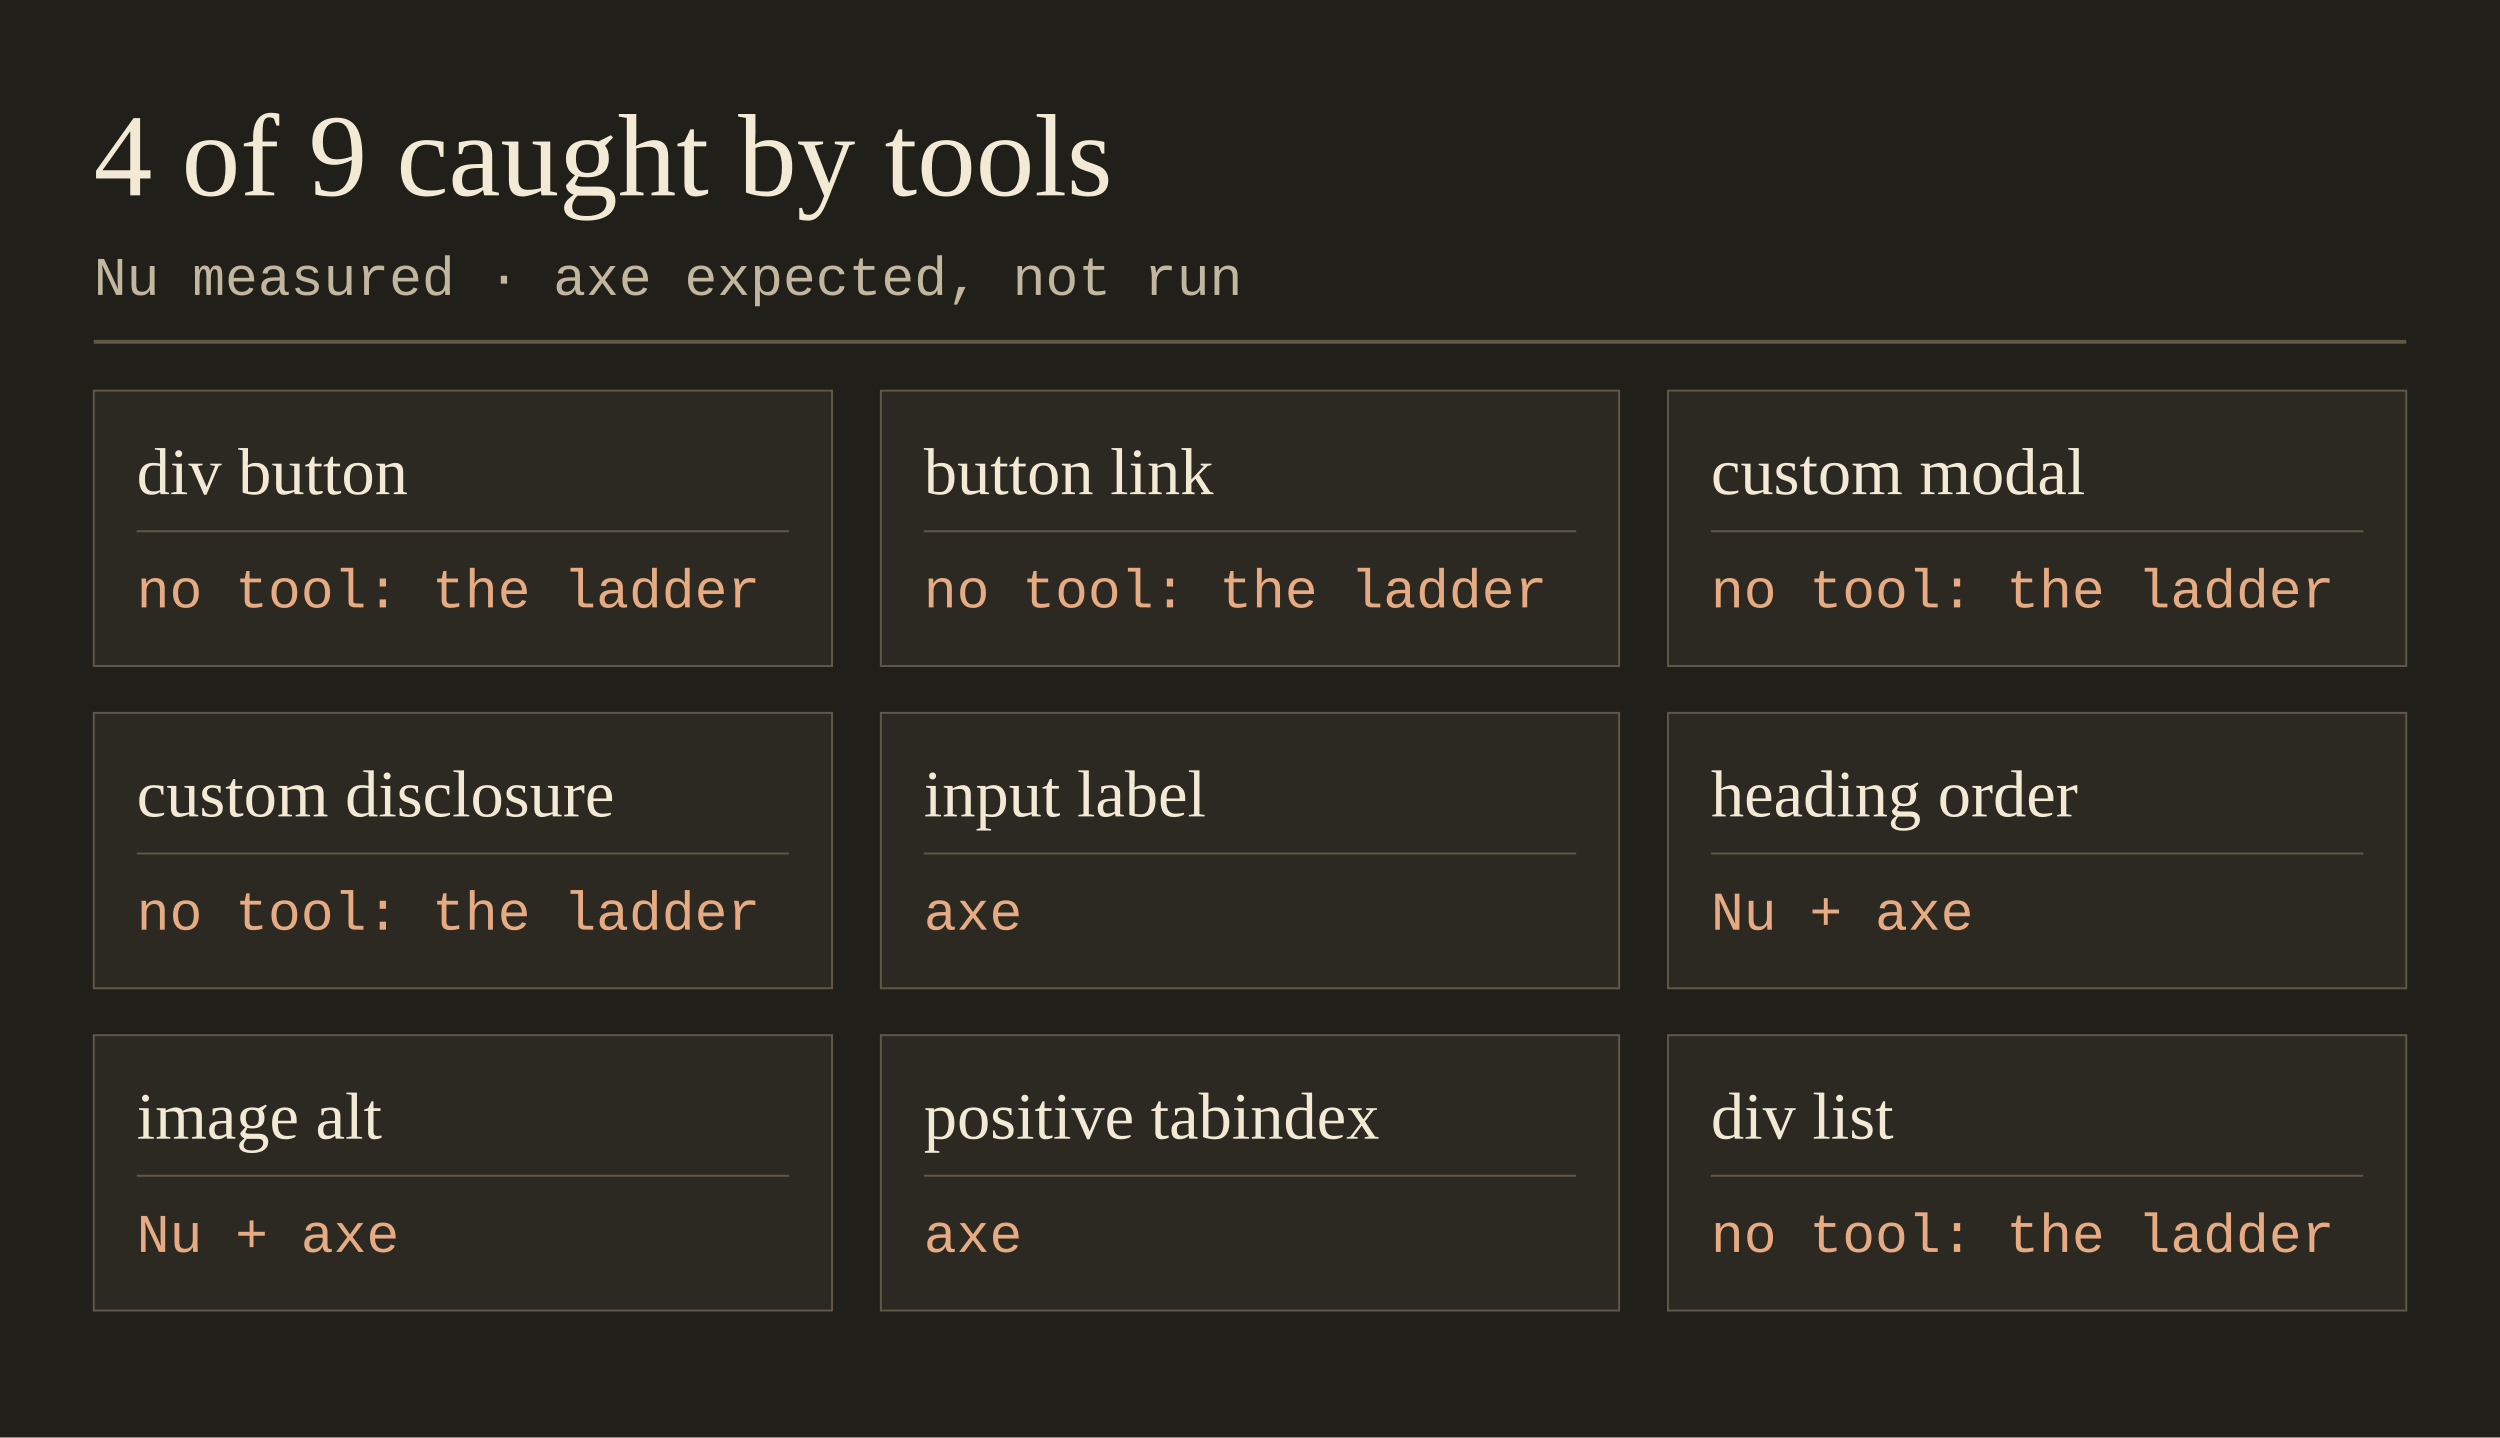
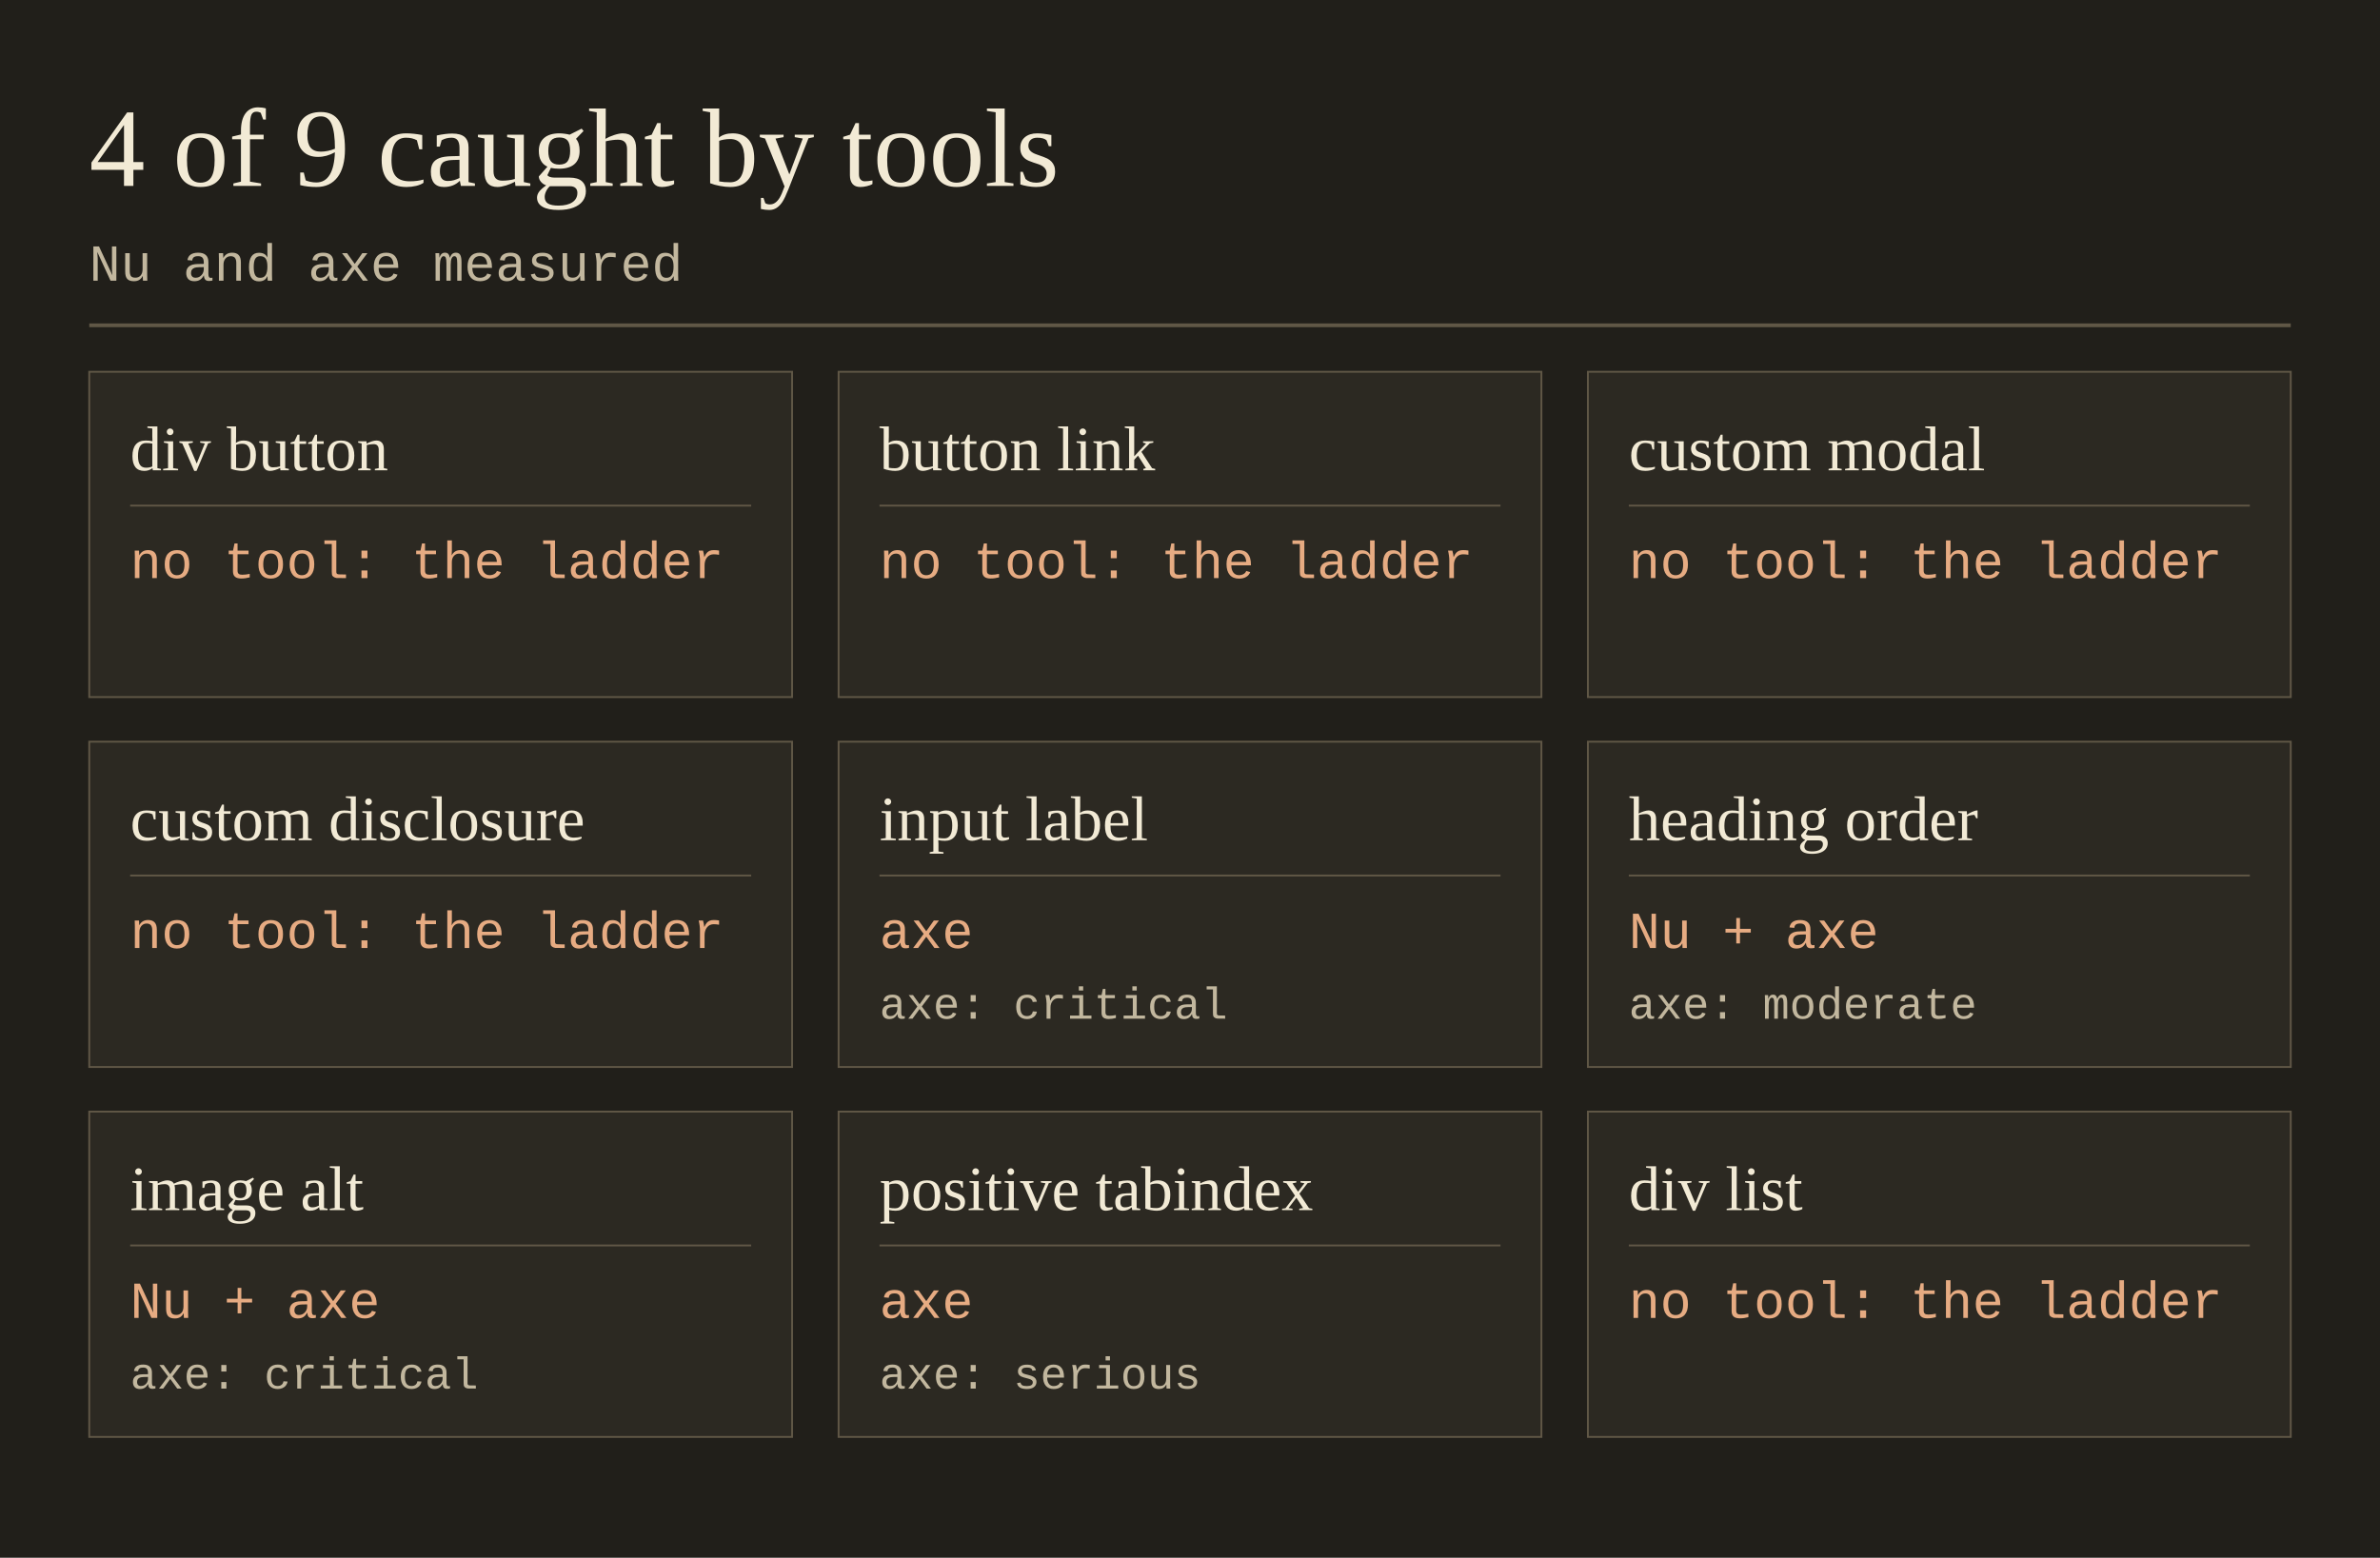
- <svg xmlns="http://www.w3.org/2000/svg" width="1280" height="736" viewBox="0 0 1280 736" role="img" aria-labelledby="title description">
+ <svg xmlns="http://www.w3.org/2000/svg" width="1280" height="838" viewBox="0 0 1280 838" role="img" aria-labelledby="title description">
  <style>
    text { font-family: Georgia, 'Times New Roman', serif; }
    .mono { font-family: 'Courier New', Courier, monospace; }
  </style>
-   <rect width="1280" height="736" fill="#211f1a" />
+   <rect width="1280" height="838" fill="#211f1a" />
  <text x="48" y="100" font-size="60" fill="#f2ead5">4 of 9 caught by tools</text>
-   <text class="mono" x="48" y="151" font-size="28" fill="#c2b79e">Nu measured · axe expected, not run</text>
+   <text class="mono" x="48" y="151" font-size="28" fill="#c2b79e">Nu and axe measured</text>
  <path d="M48 175 H1232" stroke="#605746" stroke-width="2" />
  <g transform="translate(48 200)">
-     <rect width="378" height="141" fill="#2c2922" stroke="#605746" />
+     <rect width="378" height="175" fill="#2c2922" stroke="#605746" />
    <text x="22" y="53" font-size="34" fill="#f2ead5">div button</text>
    <path d="M22 72 H356" stroke="#605746" />
    <text class="mono" x="22" y="111" font-size="28" fill="#e6ab82">no tool: the ladder</text>
  </g>
  <g transform="translate(451 200)">
-     <rect width="378" height="141" fill="#2c2922" stroke="#605746" />
+     <rect width="378" height="175" fill="#2c2922" stroke="#605746" />
    <text x="22" y="53" font-size="34" fill="#f2ead5">button link</text>
    <path d="M22 72 H356" stroke="#605746" />
    <text class="mono" x="22" y="111" font-size="28" fill="#e6ab82">no tool: the ladder</text>
  </g>
  <g transform="translate(854 200)">
-     <rect width="378" height="141" fill="#2c2922" stroke="#605746" />
+     <rect width="378" height="175" fill="#2c2922" stroke="#605746" />
    <text x="22" y="53" font-size="34" fill="#f2ead5">custom modal</text>
    <path d="M22 72 H356" stroke="#605746" />
    <text class="mono" x="22" y="111" font-size="28" fill="#e6ab82">no tool: the ladder</text>
  </g>
-   <g transform="translate(48 365)">
-     <rect width="378" height="141" fill="#2c2922" stroke="#605746" />
+   <g transform="translate(48 399)">
+     <rect width="378" height="175" fill="#2c2922" stroke="#605746" />
    <text x="22" y="53" font-size="34" fill="#f2ead5">custom disclosure</text>
    <path d="M22 72 H356" stroke="#605746" />
    <text class="mono" x="22" y="111" font-size="28" fill="#e6ab82">no tool: the ladder</text>
  </g>
-   <g transform="translate(451 365)">
-     <rect width="378" height="141" fill="#2c2922" stroke="#605746" />
+   <g transform="translate(451 399)">
+     <rect width="378" height="175" fill="#2c2922" stroke="#605746" />
    <text x="22" y="53" font-size="34" fill="#f2ead5">input label</text>
    <path d="M22 72 H356" stroke="#605746" />
    <text class="mono" x="22" y="111" font-size="28" fill="#e6ab82">axe</text>
+     <text class="mono" x="22" y="149" font-size="24" fill="#c2b79e">axe: critical</text>
  </g>
-   <g transform="translate(854 365)">
-     <rect width="378" height="141" fill="#2c2922" stroke="#605746" />
+   <g transform="translate(854 399)">
+     <rect width="378" height="175" fill="#2c2922" stroke="#605746" />
    <text x="22" y="53" font-size="34" fill="#f2ead5">heading order</text>
    <path d="M22 72 H356" stroke="#605746" />
    <text class="mono" x="22" y="111" font-size="28" fill="#e6ab82">Nu + axe</text>
+     <text class="mono" x="22" y="149" font-size="24" fill="#c2b79e">axe: moderate</text>
  </g>
-   <g transform="translate(48 530)">
-     <rect width="378" height="141" fill="#2c2922" stroke="#605746" />
+   <g transform="translate(48 598)">
+     <rect width="378" height="175" fill="#2c2922" stroke="#605746" />
    <text x="22" y="53" font-size="34" fill="#f2ead5">image alt</text>
    <path d="M22 72 H356" stroke="#605746" />
    <text class="mono" x="22" y="111" font-size="28" fill="#e6ab82">Nu + axe</text>
+     <text class="mono" x="22" y="149" font-size="24" fill="#c2b79e">axe: critical</text>
  </g>
-   <g transform="translate(451 530)">
-     <rect width="378" height="141" fill="#2c2922" stroke="#605746" />
+   <g transform="translate(451 598)">
+     <rect width="378" height="175" fill="#2c2922" stroke="#605746" />
    <text x="22" y="53" font-size="34" fill="#f2ead5">positive tabindex</text>
    <path d="M22 72 H356" stroke="#605746" />
    <text class="mono" x="22" y="111" font-size="28" fill="#e6ab82">axe</text>
+     <text class="mono" x="22" y="149" font-size="24" fill="#c2b79e">axe: serious</text>
  </g>
-   <g transform="translate(854 530)">
-     <rect width="378" height="141" fill="#2c2922" stroke="#605746" />
+   <g transform="translate(854 598)">
+     <rect width="378" height="175" fill="#2c2922" stroke="#605746" />
    <text x="22" y="53" font-size="34" fill="#f2ead5">div list</text>
    <path d="M22 72 H356" stroke="#605746" />
    <text class="mono" x="22" y="111" font-size="28" fill="#e6ab82">no tool: the ladder</text>
  </g>
</svg>
